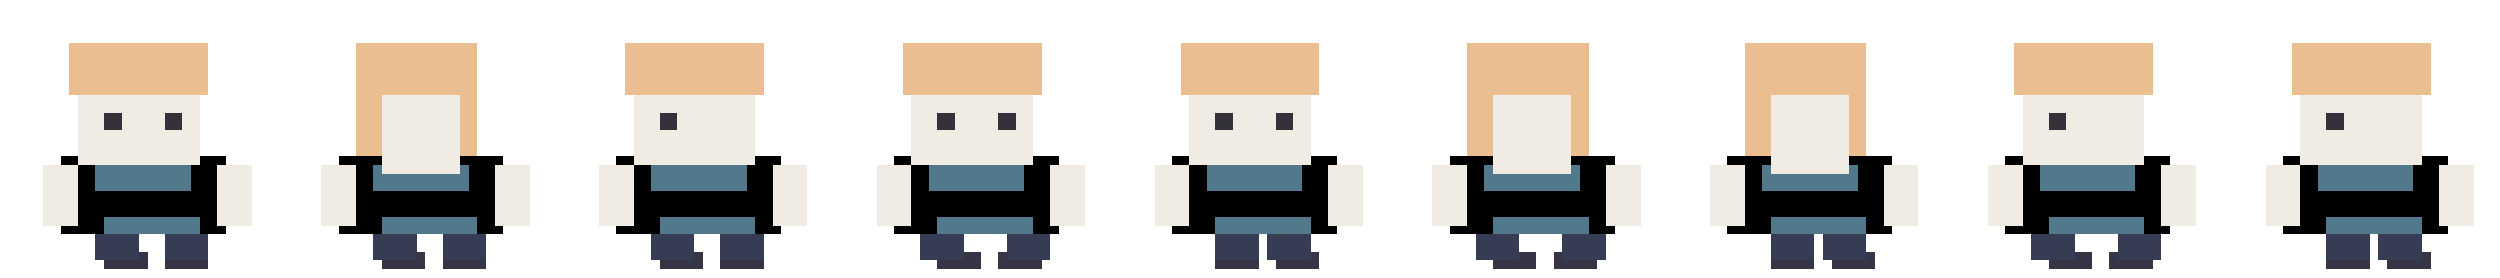
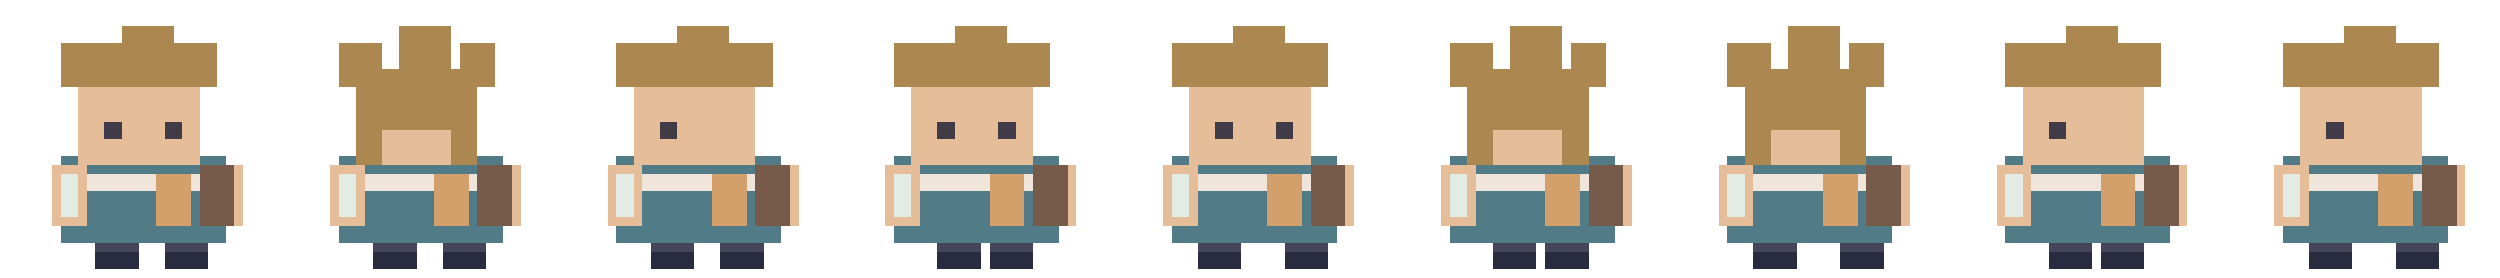
<svg xmlns="http://www.w3.org/2000/svg" width="288" height="32" viewBox="0 0 288 32" aria-label="arven nine-frame pixel sprite">
  <g transform="translate(0,0)" shape-rendering="crispEdges">
-     <rect x="12" y="29" width="5" height="2" fill="#373446" />
-     <rect x="19" y="29" width="5" height="2" fill="#373446" />
-     <rect x="11" y="24" width="5" height="6" fill="#353c53" />
-     <rect x="19" y="24" width="5" height="6" fill="#353c53" />
-     <rect x="7" y="18" width="19" height="9" fill="Arven" />
-     <rect x="5" y="19" width="4" height="7" fill="#f1ece3" />
-     <rect x="25" y="19" width="4" height="7" fill="#f1ece3" />
-     <rect x="11" y="19" width="11" height="3" fill="#52798b" />
-     <rect x="9" y="7" width="14" height="12" fill="#f1ece3" />
-     <rect x="8" y="5" width="16" height="6" fill="#ebbe91" />
-     <rect x="12" y="13" width="2" height="2" fill="#34313a" />
-     <rect x="19" y="13" width="2" height="2" fill="#34313a" />
-     <rect x="12" y="25" width="11" height="2" fill="#52798b" />
+     <rect x="11" y="25" width="5" height="6" fill="#45455a" />
+     <rect x="19" y="25" width="5" height="6" fill="#45455a" />
+     <rect x="11" y="29" width="5" height="2" fill="#292b40" />
+     <rect x="19" y="29" width="5" height="2" fill="#292b40" />
+     <rect x="7" y="18" width="19" height="10" fill="#517b86" />
+     <rect x="6" y="19" width="4" height="7" fill="#e5bd98" />
+     <rect x="24" y="19" width="4" height="7" fill="#e5bd98" />
+     <rect x="10" y="20" width="14" height="2" fill="#f0e5da" />
+     <rect x="9" y="8" width="14" height="11" fill="#e5bd98" />
+     <rect x="8" y="5" width="16" height="5" fill="#ad8750" />
+     <rect x="12" y="14" width="2" height="2" fill="#403b46" />
+     <rect x="19" y="14" width="2" height="2" fill="#403b46" />
+     <rect x="7" y="5" width="5" height="5" fill="#ad8750" />
+     <rect x="14" y="3" width="6" height="5" fill="#ad8750" />
+     <rect x="21" y="5" width="4" height="5" fill="#ad8750" />
+     <rect x="18" y="20" width="4" height="6" fill="#d3a06b" />
+     <rect x="23" y="19" width="4" height="7" fill="#765b4a" />
+     <rect x="7" y="20" width="2" height="5" fill="#e2ece4" />
  </g>
  <g transform="translate(32,0)" shape-rendering="crispEdges">
-     <rect x="12" y="29" width="5" height="2" fill="#373446" />
-     <rect x="19" y="29" width="5" height="2" fill="#373446" />
-     <rect x="11" y="24" width="5" height="6" fill="#353c53" />
-     <rect x="19" y="24" width="5" height="6" fill="#353c53" />
-     <rect x="7" y="18" width="19" height="9" fill="Arven" />
-     <rect x="5" y="19" width="4" height="7" fill="#f1ece3" />
-     <rect x="25" y="19" width="4" height="7" fill="#f1ece3" />
-     <rect x="11" y="19" width="11" height="3" fill="#52798b" />
-     <rect x="9" y="5" width="14" height="13" fill="#ebbe91" />
-     <rect x="12" y="11" width="9" height="9" fill="#f1ece3" />
-     <rect x="12" y="25" width="11" height="2" fill="#52798b" />
+     <rect x="11" y="25" width="5" height="6" fill="#45455a" />
+     <rect x="19" y="25" width="5" height="6" fill="#45455a" />
+     <rect x="11" y="29" width="5" height="2" fill="#292b40" />
+     <rect x="19" y="29" width="5" height="2" fill="#292b40" />
+     <rect x="7" y="18" width="19" height="10" fill="#517b86" />
+     <rect x="6" y="19" width="4" height="7" fill="#e5bd98" />
+     <rect x="24" y="19" width="4" height="7" fill="#e5bd98" />
+     <rect x="10" y="20" width="14" height="2" fill="#f0e5da" />
+     <rect x="9" y="8" width="14" height="11" fill="#ad8750" />
+     <rect x="12" y="15" width="8" height="4" fill="#e5bd98" />
+     <rect x="7" y="5" width="5" height="5" fill="#ad8750" />
+     <rect x="14" y="3" width="6" height="5" fill="#ad8750" />
+     <rect x="21" y="5" width="4" height="5" fill="#ad8750" />
+     <rect x="18" y="20" width="4" height="6" fill="#d3a06b" />
+     <rect x="23" y="19" width="4" height="7" fill="#765b4a" />
+     <rect x="7" y="20" width="2" height="5" fill="#e2ece4" />
  </g>
  <g transform="translate(64,0)" shape-rendering="crispEdges">
-     <rect x="12" y="29" width="5" height="2" fill="#373446" />
-     <rect x="19" y="29" width="5" height="2" fill="#373446" />
-     <rect x="11" y="24" width="5" height="6" fill="#353c53" />
-     <rect x="19" y="24" width="5" height="6" fill="#353c53" />
-     <rect x="7" y="18" width="19" height="9" fill="Arven" />
-     <rect x="5" y="19" width="4" height="7" fill="#f1ece3" />
-     <rect x="25" y="19" width="4" height="7" fill="#f1ece3" />
-     <rect x="11" y="19" width="11" height="3" fill="#52798b" />
-     <rect x="9" y="7" width="14" height="12" fill="#f1ece3" />
-     <rect x="8" y="5" width="16" height="6" fill="#ebbe91" />
-     <rect x="12" y="13" width="2" height="2" fill="#34313a" />
-     <rect x="12" y="25" width="11" height="2" fill="#52798b" />
+     <rect x="11" y="25" width="5" height="6" fill="#45455a" />
+     <rect x="19" y="25" width="5" height="6" fill="#45455a" />
+     <rect x="11" y="29" width="5" height="2" fill="#292b40" />
+     <rect x="19" y="29" width="5" height="2" fill="#292b40" />
+     <rect x="7" y="18" width="19" height="10" fill="#517b86" />
+     <rect x="6" y="19" width="4" height="7" fill="#e5bd98" />
+     <rect x="24" y="19" width="4" height="7" fill="#e5bd98" />
+     <rect x="10" y="20" width="14" height="2" fill="#f0e5da" />
+     <rect x="9" y="8" width="14" height="11" fill="#e5bd98" />
+     <rect x="8" y="5" width="16" height="5" fill="#ad8750" />
+     <rect x="12" y="14" width="2" height="2" fill="#403b46" />
+     <rect x="7" y="5" width="5" height="5" fill="#ad8750" />
+     <rect x="14" y="3" width="6" height="5" fill="#ad8750" />
+     <rect x="21" y="5" width="4" height="5" fill="#ad8750" />
+     <rect x="18" y="20" width="4" height="6" fill="#d3a06b" />
+     <rect x="23" y="19" width="4" height="7" fill="#765b4a" />
+     <rect x="7" y="20" width="2" height="5" fill="#e2ece4" />
  </g>
  <g transform="translate(96,0)" shape-rendering="crispEdges">
-     <rect x="12" y="29" width="5" height="2" fill="#373446" />
-     <rect x="19" y="29" width="5" height="2" fill="#373446" />
-     <rect x="10" y="24" width="5" height="6" fill="#353c53" />
-     <rect x="20" y="24" width="5" height="6" fill="#353c53" />
-     <rect x="7" y="18" width="19" height="9" fill="Arven" />
-     <rect x="5" y="19" width="4" height="7" fill="#f1ece3" />
-     <rect x="25" y="19" width="4" height="7" fill="#f1ece3" />
-     <rect x="11" y="19" width="11" height="3" fill="#52798b" />
-     <rect x="9" y="7" width="14" height="12" fill="#f1ece3" />
-     <rect x="8" y="5" width="16" height="6" fill="#ebbe91" />
-     <rect x="12" y="13" width="2" height="2" fill="#34313a" />
-     <rect x="19" y="13" width="2" height="2" fill="#34313a" />
-     <rect x="12" y="25" width="11" height="2" fill="#52798b" />
+     <rect x="12" y="25" width="5" height="6" fill="#45455a" />
+     <rect x="18" y="25" width="5" height="6" fill="#45455a" />
+     <rect x="12" y="29" width="5" height="2" fill="#292b40" />
+     <rect x="18" y="29" width="5" height="2" fill="#292b40" />
+     <rect x="7" y="18" width="19" height="10" fill="#517b86" />
+     <rect x="6" y="19" width="4" height="7" fill="#e5bd98" />
+     <rect x="24" y="19" width="4" height="7" fill="#e5bd98" />
+     <rect x="10" y="20" width="14" height="2" fill="#f0e5da" />
+     <rect x="9" y="8" width="14" height="11" fill="#e5bd98" />
+     <rect x="8" y="5" width="16" height="5" fill="#ad8750" />
+     <rect x="12" y="14" width="2" height="2" fill="#403b46" />
+     <rect x="19" y="14" width="2" height="2" fill="#403b46" />
+     <rect x="7" y="5" width="5" height="5" fill="#ad8750" />
+     <rect x="14" y="3" width="6" height="5" fill="#ad8750" />
+     <rect x="21" y="5" width="4" height="5" fill="#ad8750" />
+     <rect x="18" y="20" width="4" height="6" fill="#d3a06b" />
+     <rect x="23" y="19" width="4" height="7" fill="#765b4a" />
+     <rect x="7" y="20" width="2" height="5" fill="#e2ece4" />
  </g>
  <g transform="translate(128,0)" shape-rendering="crispEdges">
-     <rect x="12" y="29" width="5" height="2" fill="#373446" />
-     <rect x="19" y="29" width="5" height="2" fill="#373446" />
-     <rect x="12" y="24" width="5" height="6" fill="#353c53" />
-     <rect x="18" y="24" width="5" height="6" fill="#353c53" />
-     <rect x="7" y="18" width="19" height="9" fill="Arven" />
-     <rect x="5" y="19" width="4" height="7" fill="#f1ece3" />
-     <rect x="25" y="19" width="4" height="7" fill="#f1ece3" />
-     <rect x="11" y="19" width="11" height="3" fill="#52798b" />
-     <rect x="9" y="7" width="14" height="12" fill="#f1ece3" />
-     <rect x="8" y="5" width="16" height="6" fill="#ebbe91" />
-     <rect x="12" y="13" width="2" height="2" fill="#34313a" />
-     <rect x="19" y="13" width="2" height="2" fill="#34313a" />
-     <rect x="12" y="25" width="11" height="2" fill="#52798b" />
+     <rect x="10" y="25" width="5" height="6" fill="#45455a" />
+     <rect x="20" y="25" width="5" height="6" fill="#45455a" />
+     <rect x="10" y="29" width="5" height="2" fill="#292b40" />
+     <rect x="20" y="29" width="5" height="2" fill="#292b40" />
+     <rect x="7" y="18" width="19" height="10" fill="#517b86" />
+     <rect x="6" y="19" width="4" height="7" fill="#e5bd98" />
+     <rect x="24" y="19" width="4" height="7" fill="#e5bd98" />
+     <rect x="10" y="20" width="14" height="2" fill="#f0e5da" />
+     <rect x="9" y="8" width="14" height="11" fill="#e5bd98" />
+     <rect x="8" y="5" width="16" height="5" fill="#ad8750" />
+     <rect x="12" y="14" width="2" height="2" fill="#403b46" />
+     <rect x="19" y="14" width="2" height="2" fill="#403b46" />
+     <rect x="7" y="5" width="5" height="5" fill="#ad8750" />
+     <rect x="14" y="3" width="6" height="5" fill="#ad8750" />
+     <rect x="21" y="5" width="4" height="5" fill="#ad8750" />
+     <rect x="18" y="20" width="4" height="6" fill="#d3a06b" />
+     <rect x="23" y="19" width="4" height="7" fill="#765b4a" />
+     <rect x="7" y="20" width="2" height="5" fill="#e2ece4" />
  </g>
  <g transform="translate(160,0)" shape-rendering="crispEdges">
-     <rect x="12" y="29" width="5" height="2" fill="#373446" />
-     <rect x="19" y="29" width="5" height="2" fill="#373446" />
-     <rect x="10" y="24" width="5" height="6" fill="#353c53" />
-     <rect x="20" y="24" width="5" height="6" fill="#353c53" />
-     <rect x="7" y="18" width="19" height="9" fill="Arven" />
-     <rect x="5" y="19" width="4" height="7" fill="#f1ece3" />
-     <rect x="25" y="19" width="4" height="7" fill="#f1ece3" />
-     <rect x="11" y="19" width="11" height="3" fill="#52798b" />
-     <rect x="9" y="5" width="14" height="13" fill="#ebbe91" />
-     <rect x="12" y="11" width="9" height="9" fill="#f1ece3" />
-     <rect x="12" y="25" width="11" height="2" fill="#52798b" />
+     <rect x="12" y="25" width="5" height="6" fill="#45455a" />
+     <rect x="18" y="25" width="5" height="6" fill="#45455a" />
+     <rect x="12" y="29" width="5" height="2" fill="#292b40" />
+     <rect x="18" y="29" width="5" height="2" fill="#292b40" />
+     <rect x="7" y="18" width="19" height="10" fill="#517b86" />
+     <rect x="6" y="19" width="4" height="7" fill="#e5bd98" />
+     <rect x="24" y="19" width="4" height="7" fill="#e5bd98" />
+     <rect x="10" y="20" width="14" height="2" fill="#f0e5da" />
+     <rect x="9" y="8" width="14" height="11" fill="#ad8750" />
+     <rect x="12" y="15" width="8" height="4" fill="#e5bd98" />
+     <rect x="7" y="5" width="5" height="5" fill="#ad8750" />
+     <rect x="14" y="3" width="6" height="5" fill="#ad8750" />
+     <rect x="21" y="5" width="4" height="5" fill="#ad8750" />
+     <rect x="18" y="20" width="4" height="6" fill="#d3a06b" />
+     <rect x="23" y="19" width="4" height="7" fill="#765b4a" />
+     <rect x="7" y="20" width="2" height="5" fill="#e2ece4" />
  </g>
  <g transform="translate(192,0)" shape-rendering="crispEdges">
-     <rect x="12" y="29" width="5" height="2" fill="#373446" />
-     <rect x="19" y="29" width="5" height="2" fill="#373446" />
-     <rect x="12" y="24" width="5" height="6" fill="#353c53" />
-     <rect x="18" y="24" width="5" height="6" fill="#353c53" />
-     <rect x="7" y="18" width="19" height="9" fill="Arven" />
-     <rect x="5" y="19" width="4" height="7" fill="#f1ece3" />
-     <rect x="25" y="19" width="4" height="7" fill="#f1ece3" />
-     <rect x="11" y="19" width="11" height="3" fill="#52798b" />
-     <rect x="9" y="5" width="14" height="13" fill="#ebbe91" />
-     <rect x="12" y="11" width="9" height="9" fill="#f1ece3" />
-     <rect x="12" y="25" width="11" height="2" fill="#52798b" />
+     <rect x="10" y="25" width="5" height="6" fill="#45455a" />
+     <rect x="20" y="25" width="5" height="6" fill="#45455a" />
+     <rect x="10" y="29" width="5" height="2" fill="#292b40" />
+     <rect x="20" y="29" width="5" height="2" fill="#292b40" />
+     <rect x="7" y="18" width="19" height="10" fill="#517b86" />
+     <rect x="6" y="19" width="4" height="7" fill="#e5bd98" />
+     <rect x="24" y="19" width="4" height="7" fill="#e5bd98" />
+     <rect x="10" y="20" width="14" height="2" fill="#f0e5da" />
+     <rect x="9" y="8" width="14" height="11" fill="#ad8750" />
+     <rect x="12" y="15" width="8" height="4" fill="#e5bd98" />
+     <rect x="7" y="5" width="5" height="5" fill="#ad8750" />
+     <rect x="14" y="3" width="6" height="5" fill="#ad8750" />
+     <rect x="21" y="5" width="4" height="5" fill="#ad8750" />
+     <rect x="18" y="20" width="4" height="6" fill="#d3a06b" />
+     <rect x="23" y="19" width="4" height="7" fill="#765b4a" />
+     <rect x="7" y="20" width="2" height="5" fill="#e2ece4" />
  </g>
  <g transform="translate(224,0)" shape-rendering="crispEdges">
-     <rect x="12" y="29" width="5" height="2" fill="#373446" />
-     <rect x="19" y="29" width="5" height="2" fill="#373446" />
-     <rect x="10" y="24" width="5" height="6" fill="#353c53" />
-     <rect x="20" y="24" width="5" height="6" fill="#353c53" />
-     <rect x="7" y="18" width="19" height="9" fill="Arven" />
-     <rect x="5" y="19" width="4" height="7" fill="#f1ece3" />
-     <rect x="25" y="19" width="4" height="7" fill="#f1ece3" />
-     <rect x="11" y="19" width="11" height="3" fill="#52798b" />
-     <rect x="9" y="7" width="14" height="12" fill="#f1ece3" />
-     <rect x="8" y="5" width="16" height="6" fill="#ebbe91" />
-     <rect x="12" y="13" width="2" height="2" fill="#34313a" />
-     <rect x="12" y="25" width="11" height="2" fill="#52798b" />
+     <rect x="12" y="25" width="5" height="6" fill="#45455a" />
+     <rect x="18" y="25" width="5" height="6" fill="#45455a" />
+     <rect x="12" y="29" width="5" height="2" fill="#292b40" />
+     <rect x="18" y="29" width="5" height="2" fill="#292b40" />
+     <rect x="7" y="18" width="19" height="10" fill="#517b86" />
+     <rect x="6" y="19" width="4" height="7" fill="#e5bd98" />
+     <rect x="24" y="19" width="4" height="7" fill="#e5bd98" />
+     <rect x="10" y="20" width="14" height="2" fill="#f0e5da" />
+     <rect x="9" y="8" width="14" height="11" fill="#e5bd98" />
+     <rect x="8" y="5" width="16" height="5" fill="#ad8750" />
+     <rect x="12" y="14" width="2" height="2" fill="#403b46" />
+     <rect x="7" y="5" width="5" height="5" fill="#ad8750" />
+     <rect x="14" y="3" width="6" height="5" fill="#ad8750" />
+     <rect x="21" y="5" width="4" height="5" fill="#ad8750" />
+     <rect x="18" y="20" width="4" height="6" fill="#d3a06b" />
+     <rect x="23" y="19" width="4" height="7" fill="#765b4a" />
+     <rect x="7" y="20" width="2" height="5" fill="#e2ece4" />
  </g>
  <g transform="translate(256,0)" shape-rendering="crispEdges">
-     <rect x="12" y="29" width="5" height="2" fill="#373446" />
-     <rect x="19" y="29" width="5" height="2" fill="#373446" />
-     <rect x="12" y="24" width="5" height="6" fill="#353c53" />
-     <rect x="18" y="24" width="5" height="6" fill="#353c53" />
-     <rect x="7" y="18" width="19" height="9" fill="Arven" />
-     <rect x="5" y="19" width="4" height="7" fill="#f1ece3" />
-     <rect x="25" y="19" width="4" height="7" fill="#f1ece3" />
-     <rect x="11" y="19" width="11" height="3" fill="#52798b" />
-     <rect x="9" y="7" width="14" height="12" fill="#f1ece3" />
-     <rect x="8" y="5" width="16" height="6" fill="#ebbe91" />
-     <rect x="12" y="13" width="2" height="2" fill="#34313a" />
-     <rect x="12" y="25" width="11" height="2" fill="#52798b" />
+     <rect x="10" y="25" width="5" height="6" fill="#45455a" />
+     <rect x="20" y="25" width="5" height="6" fill="#45455a" />
+     <rect x="10" y="29" width="5" height="2" fill="#292b40" />
+     <rect x="20" y="29" width="5" height="2" fill="#292b40" />
+     <rect x="7" y="18" width="19" height="10" fill="#517b86" />
+     <rect x="6" y="19" width="4" height="7" fill="#e5bd98" />
+     <rect x="24" y="19" width="4" height="7" fill="#e5bd98" />
+     <rect x="10" y="20" width="14" height="2" fill="#f0e5da" />
+     <rect x="9" y="8" width="14" height="11" fill="#e5bd98" />
+     <rect x="8" y="5" width="16" height="5" fill="#ad8750" />
+     <rect x="12" y="14" width="2" height="2" fill="#403b46" />
+     <rect x="7" y="5" width="5" height="5" fill="#ad8750" />
+     <rect x="14" y="3" width="6" height="5" fill="#ad8750" />
+     <rect x="21" y="5" width="4" height="5" fill="#ad8750" />
+     <rect x="18" y="20" width="4" height="6" fill="#d3a06b" />
+     <rect x="23" y="19" width="4" height="7" fill="#765b4a" />
+     <rect x="7" y="20" width="2" height="5" fill="#e2ece4" />
  </g>
</svg>
